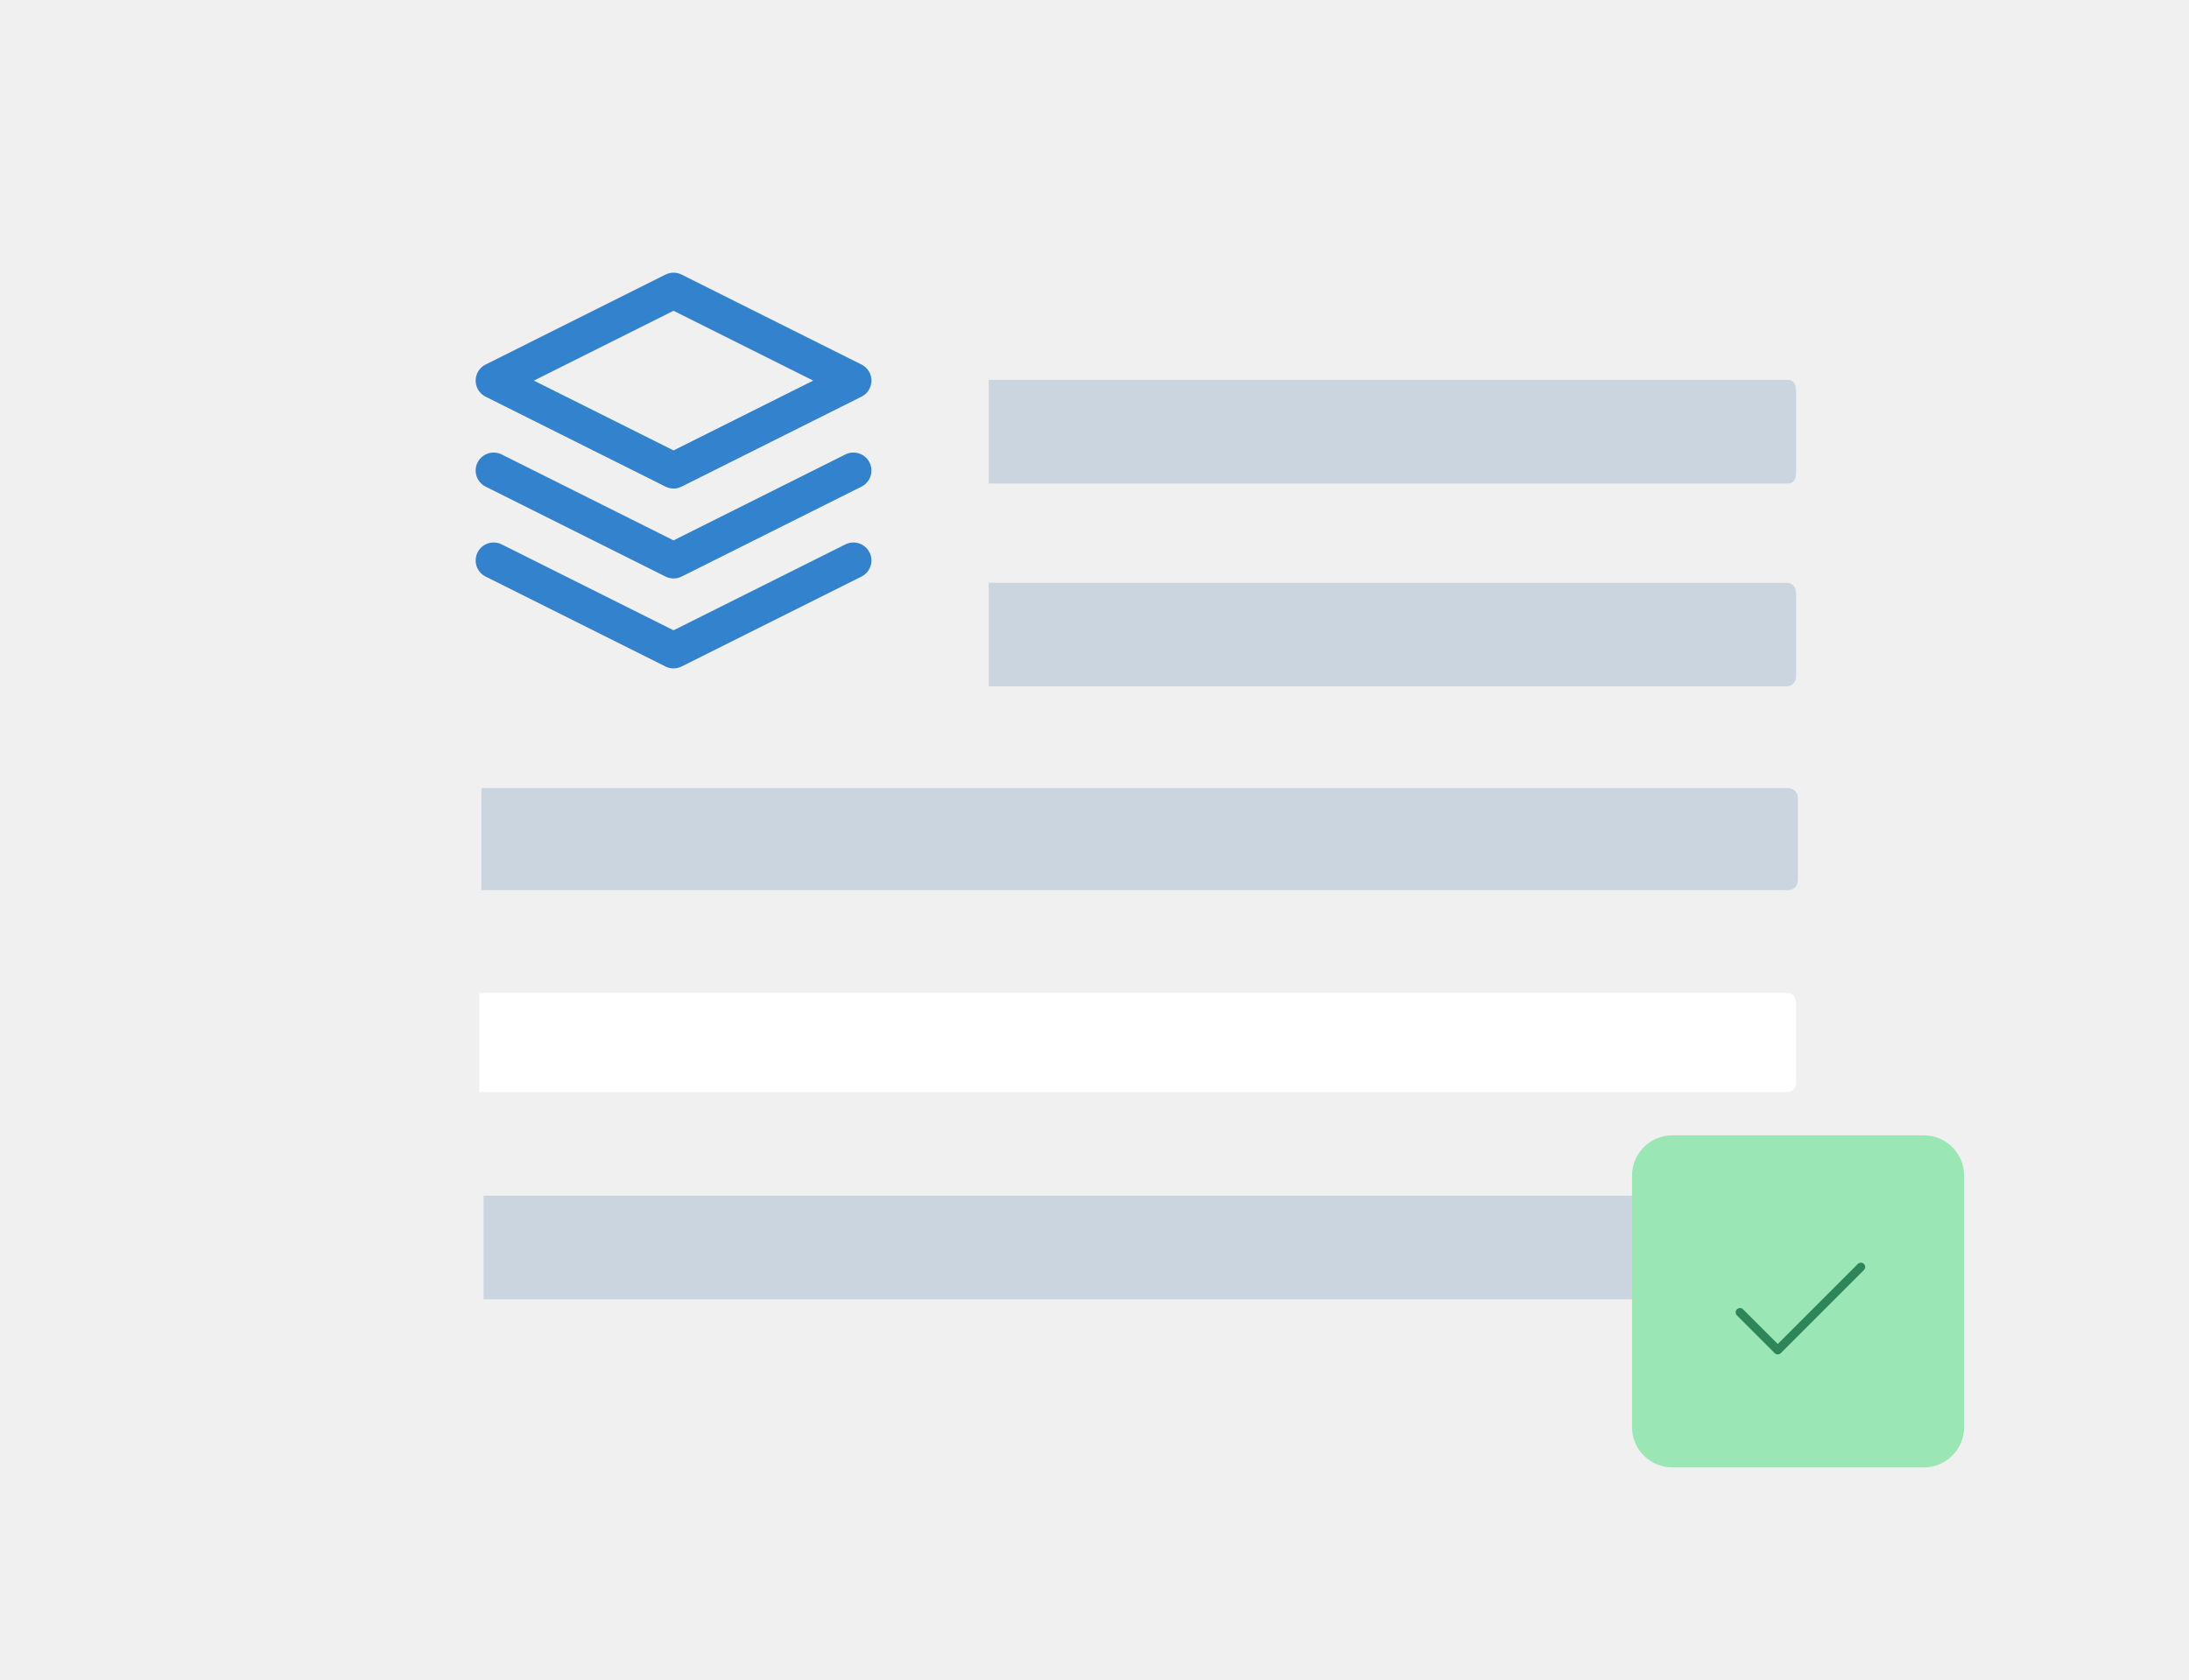
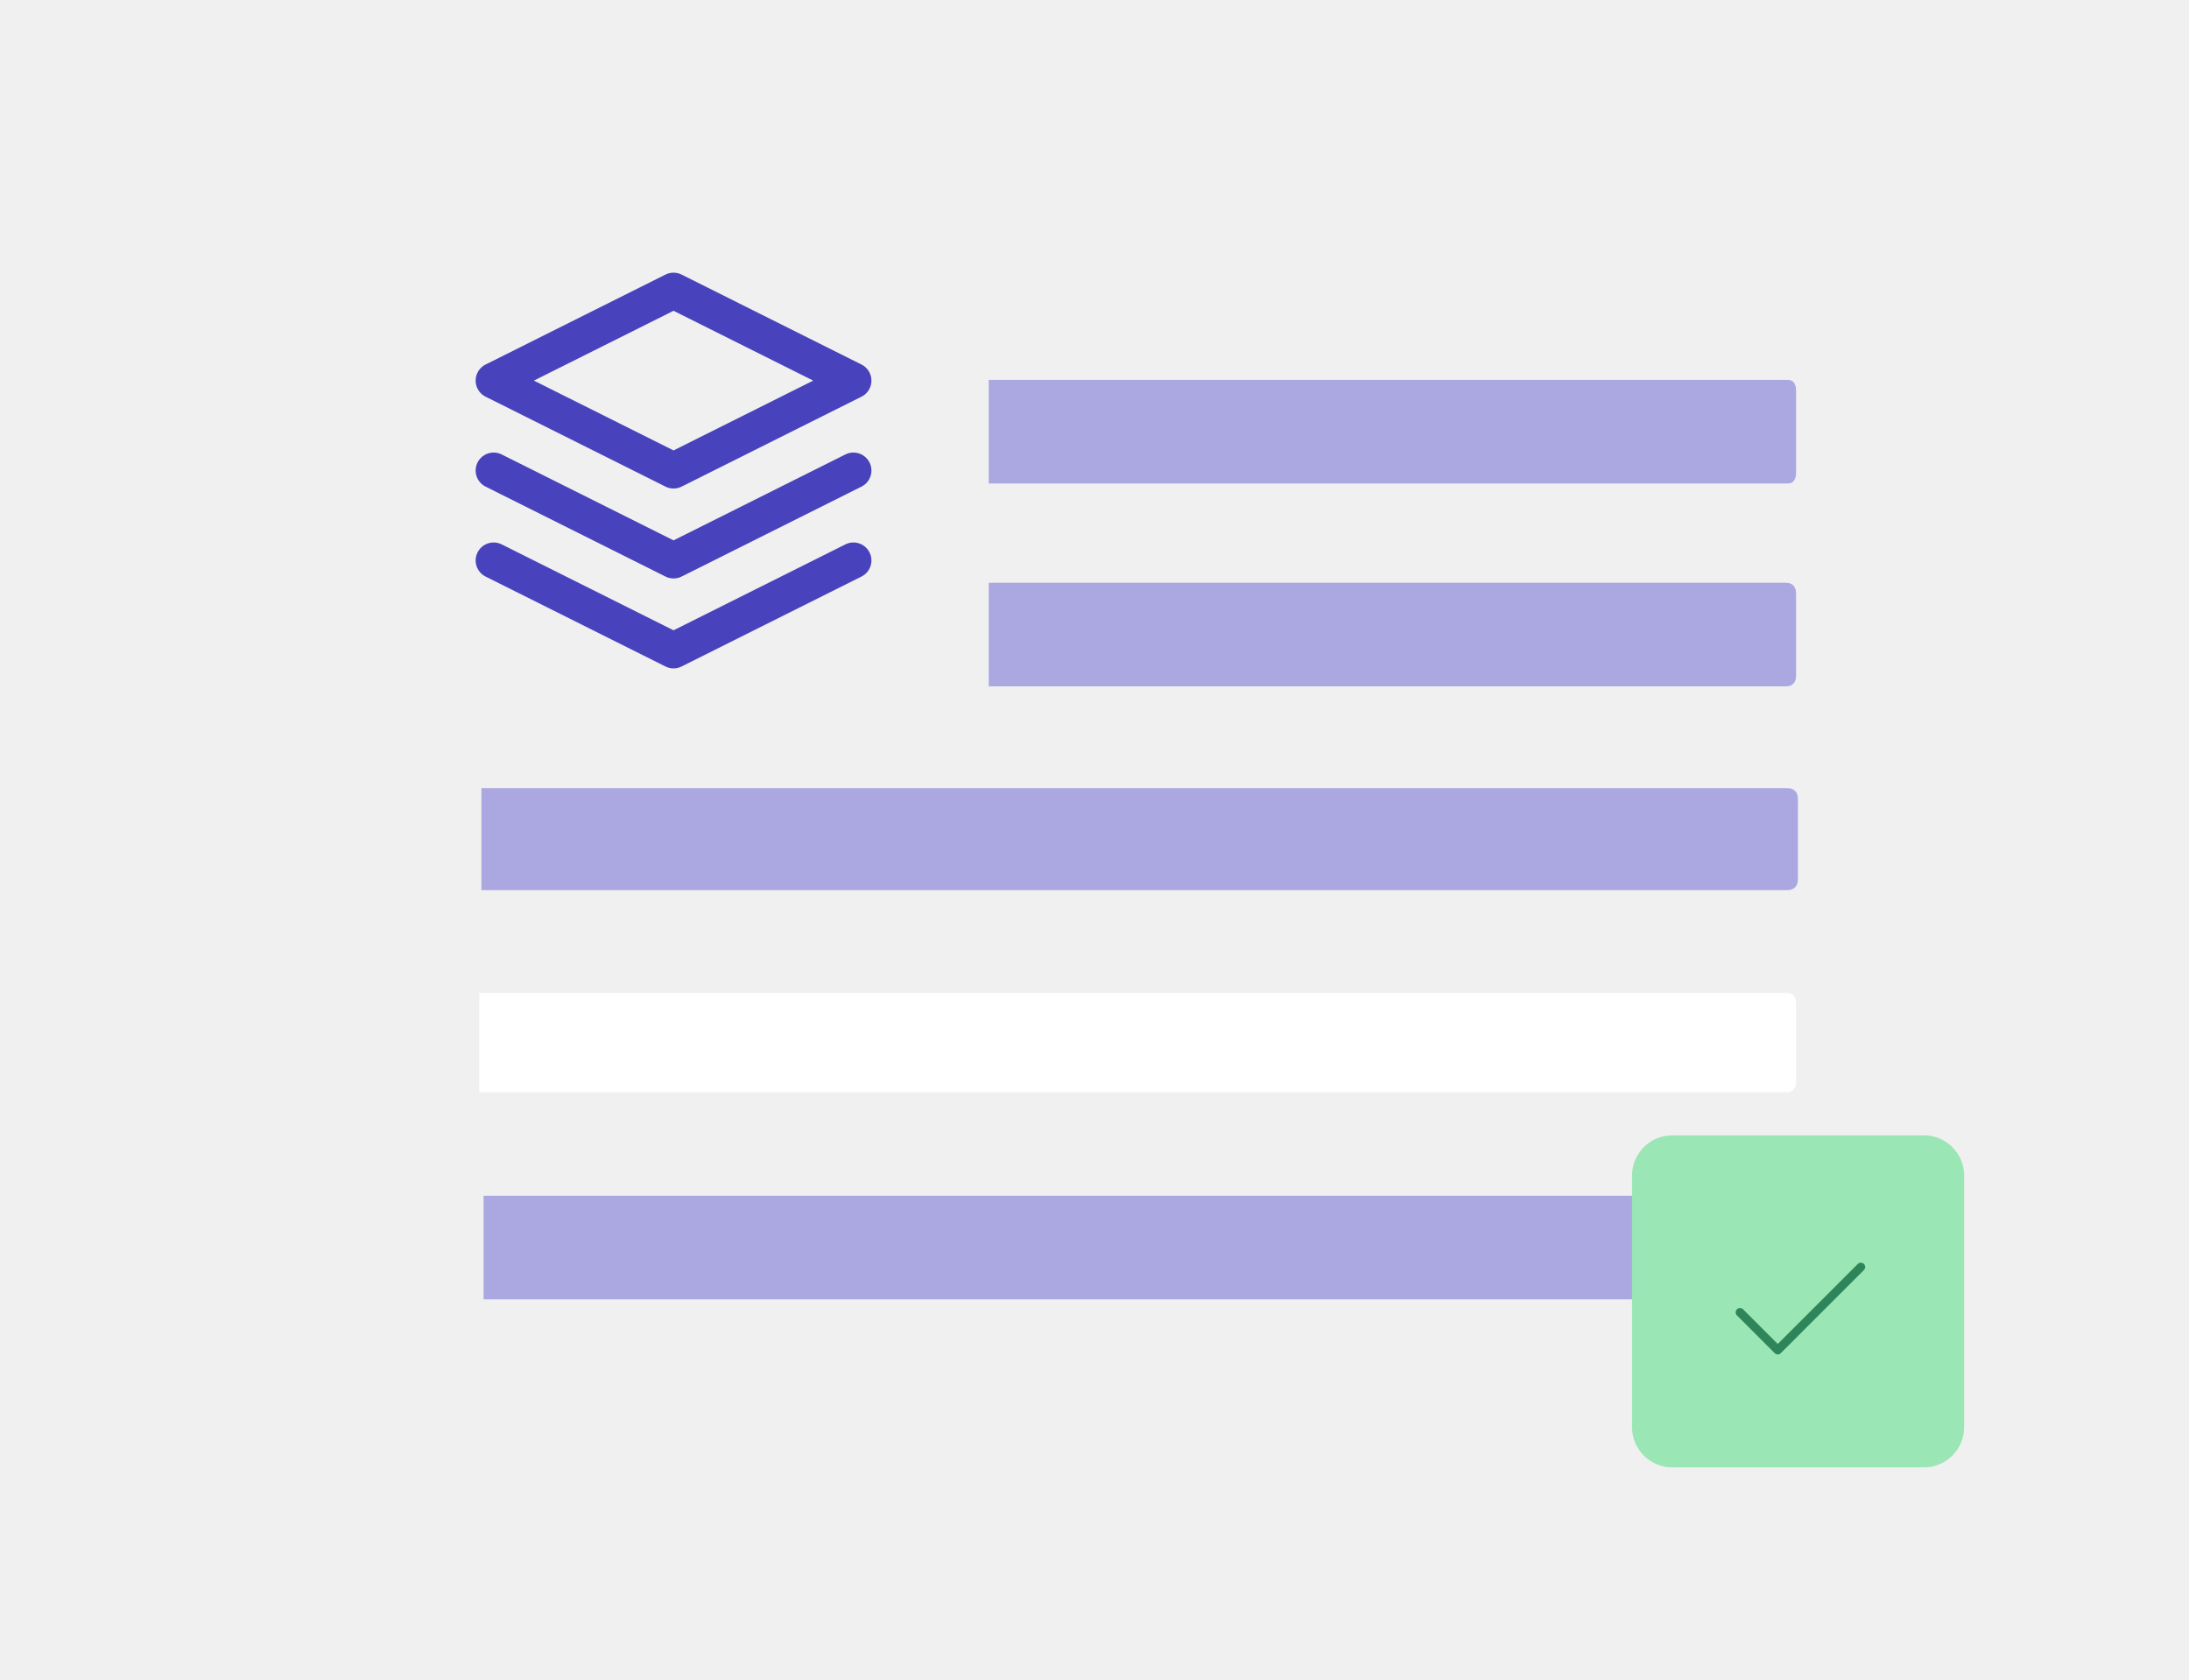
- <svg xmlns="http://www.w3.org/2000/svg" width="507" height="389" viewBox="0 0 507 389" fill="none">
-   <path d="M416 279.908V298.092C416 299.103 415.821 299.47 415.485 299.839C415.149 300.209 414.656 300.499 414.027 300.697C413.399 300.895 412.776 301 411.057 301L112 301V277L411.057 277C412.776 277 413.399 277.105 414.027 277.303C414.656 277.501 415.149 277.791 415.485 278.161C415.821 278.53 416 278.897 416 279.908Z" fill="#CBD5E0" />
-   <path fill-rule="evenodd" clip-rule="evenodd" d="M416 232.787V250.213C416 251.182 415.91 251.534 415.741 251.888C415.572 252.242 415.323 252.52 415.007 252.71C414.69 252.899 414.376 253 413.511 253L111 253V230L413.511 230C414.376 230 414.69 230.101 415.007 230.29C415.323 230.48 415.572 230.758 415.741 231.112C415.91 231.466 416 231.818 416 232.787Z" fill="white" />
-   <path d="M416.423 185.429V203.34C416.423 204.336 416.319 204.697 416.124 205.062C415.93 205.426 415.644 205.712 415.28 205.906C414.915 206.101 414.554 206.205 413.558 206.205L111.5 206.205V182.564L413.558 182.564C414.554 182.564 414.915 182.668 415.28 182.862C415.644 183.057 415.93 183.343 416.124 183.707C416.319 184.071 416.423 184.432 416.423 185.429Z" fill="#CBD5E0" />
-   <path d="M416 137.908V156.092C416 157.103 415.903 157.47 415.722 157.839C415.54 158.209 415.274 158.499 414.934 158.697C414.595 158.895 414.258 159 413.329 159L229 159V135L413.329 135C414.258 135 414.595 135.105 414.934 135.303C415.274 135.501 415.54 135.791 415.722 136.161C415.903 136.53 416 136.897 416 137.908Z" fill="#CBD5E0" />
-   <path d="M416 90.908V109.092C416 110.103 415.923 110.47 415.779 110.839C415.634 111.209 415.422 111.499 415.152 111.697C414.882 111.895 414.614 112 413.875 112L229 112V88L413.875 88C414.614 88 414.882 88.105 415.152 88.303C415.422 88.501 415.634 88.791 415.779 89.161C415.923 89.53 416 89.897 416 90.908Z" fill="#CBD5E0" />
-   <path d="M156 67.333L114.333 88.167L156 109L197.667 88.167L156 67.333Z" stroke="#3282CE" stroke-width="8.333" stroke-linecap="round" stroke-linejoin="round" />
-   <path d="M114.333 129.833L156 150.667L197.667 129.833" stroke="#3282CE" stroke-width="8.333" stroke-linecap="round" stroke-linejoin="round" />
-   <path d="M114.333 109L156 129.833L197.667 109" stroke="#3282CE" stroke-width="8.333" stroke-linecap="round" stroke-linejoin="round" />
-   <path d="M445.595 264H387.324C382.727 264 379 267.727 379 272.324V330.595C379 335.192 382.727 338.919 387.324 338.919H445.595C450.192 338.919 453.919 335.192 453.919 330.595V272.324C453.919 267.727 450.192 264 445.595 264Z" fill="#9AE6B4" stroke="#9AE6B4" stroke-width="2" stroke-linecap="round" stroke-linejoin="round" />
-   <path d="M431 293.5L411.75 312.75L403 304" stroke="#2F855A" stroke-width="2" stroke-linecap="round" stroke-linejoin="round" />
+ <svg xmlns="http://www.w3.org/2000/svg" width="507" height="389" viewBox="0 0 507 389" fill="none" version="1.1" id="svg8051">
+   <defs id="defs8055" />
+   <path d="M416 279.908V298.092C416 299.103 415.821 299.47 415.485 299.839C415.149 300.209 414.656 300.499 414.027 300.697C413.399 300.895 412.776 301 411.057 301L112 301V277L411.057 277C412.776 277 413.399 277.105 414.027 277.303C414.656 277.501 415.149 277.791 415.485 278.161C415.821 278.53 416 278.897 416 279.908Z" fill="#CBD5E0" id="path8031" style="fill:#aba8e1;fill-opacity:1" />
+   <path fill-rule="evenodd" clip-rule="evenodd" d="M416 232.787V250.213C416 251.182 415.91 251.534 415.741 251.888C415.572 252.242 415.323 252.52 415.007 252.71C414.69 252.899 414.376 253 413.511 253L111 253V230L413.511 230C414.376 230 414.69 230.101 415.007 230.29C415.323 230.48 415.572 230.758 415.741 231.112C415.91 231.466 416 231.818 416 232.787Z" fill="white" id="path8033" />
+   <path d="M416.423 185.429V203.34C416.423 204.336 416.319 204.697 416.124 205.062C415.93 205.426 415.644 205.712 415.28 205.906C414.915 206.101 414.554 206.205 413.558 206.205L111.5 206.205V182.564L413.558 182.564C414.554 182.564 414.915 182.668 415.28 182.862C415.644 183.057 415.93 183.343 416.124 183.707C416.319 184.071 416.423 184.432 416.423 185.429Z" fill="#CBD5E0" id="path8035" style="fill:#aba8e1;fill-opacity:1" />
+   <path d="M416 137.908V156.092C416 157.103 415.903 157.47 415.722 157.839C415.54 158.209 415.274 158.499 414.934 158.697C414.595 158.895 414.258 159 413.329 159L229 159V135L413.329 135C414.258 135 414.595 135.105 414.934 135.303C415.274 135.501 415.54 135.791 415.722 136.161C415.903 136.53 416 136.897 416 137.908Z" fill="#CBD5E0" id="path8037" style="fill:#aba8e1;fill-opacity:1" />
+   <path d="M416 90.908V109.092C416 110.103 415.923 110.47 415.779 110.839C415.634 111.209 415.422 111.499 415.152 111.697C414.882 111.895 414.614 112 413.875 112L229 112V88L413.875 88C414.614 88 414.882 88.105 415.152 88.303C415.422 88.501 415.634 88.791 415.779 89.161C415.923 89.53 416 89.897 416 90.908Z" fill="#CBD5E0" id="path8039" style="fill:#aba8e1;fill-opacity:1" />
+   <path d="M156 67.333L114.333 88.167L156 109L197.667 88.167L156 67.333Z" stroke="#3282CE" stroke-width="8.333" stroke-linecap="round" stroke-linejoin="round" id="path8041" style="stroke:#4842bd;stroke-opacity:1" />
+   <path d="M114.333 129.833L156 150.667L197.667 129.833" stroke="#3282CE" stroke-width="8.333" stroke-linecap="round" stroke-linejoin="round" id="path8043" style="stroke:#4842bd;stroke-opacity:1" />
+   <path d="M114.333 109L156 129.833L197.667 109" stroke="#3282CE" stroke-width="8.333" stroke-linecap="round" stroke-linejoin="round" id="path8045" style="stroke:#4842bd;stroke-opacity:1" />
+   <path d="M445.595 264H387.324C382.727 264 379 267.727 379 272.324V330.595C379 335.192 382.727 338.919 387.324 338.919H445.595C450.192 338.919 453.919 335.192 453.919 330.595V272.324C453.919 267.727 450.192 264 445.595 264Z" fill="#9AE6B4" stroke="#9AE6B4" stroke-width="2" stroke-linecap="round" stroke-linejoin="round" id="path8047" />
+   <path d="M431 293.5L411.75 312.75L403 304" stroke="#2F855A" stroke-width="2" stroke-linecap="round" stroke-linejoin="round" id="path8049" />
</svg>
